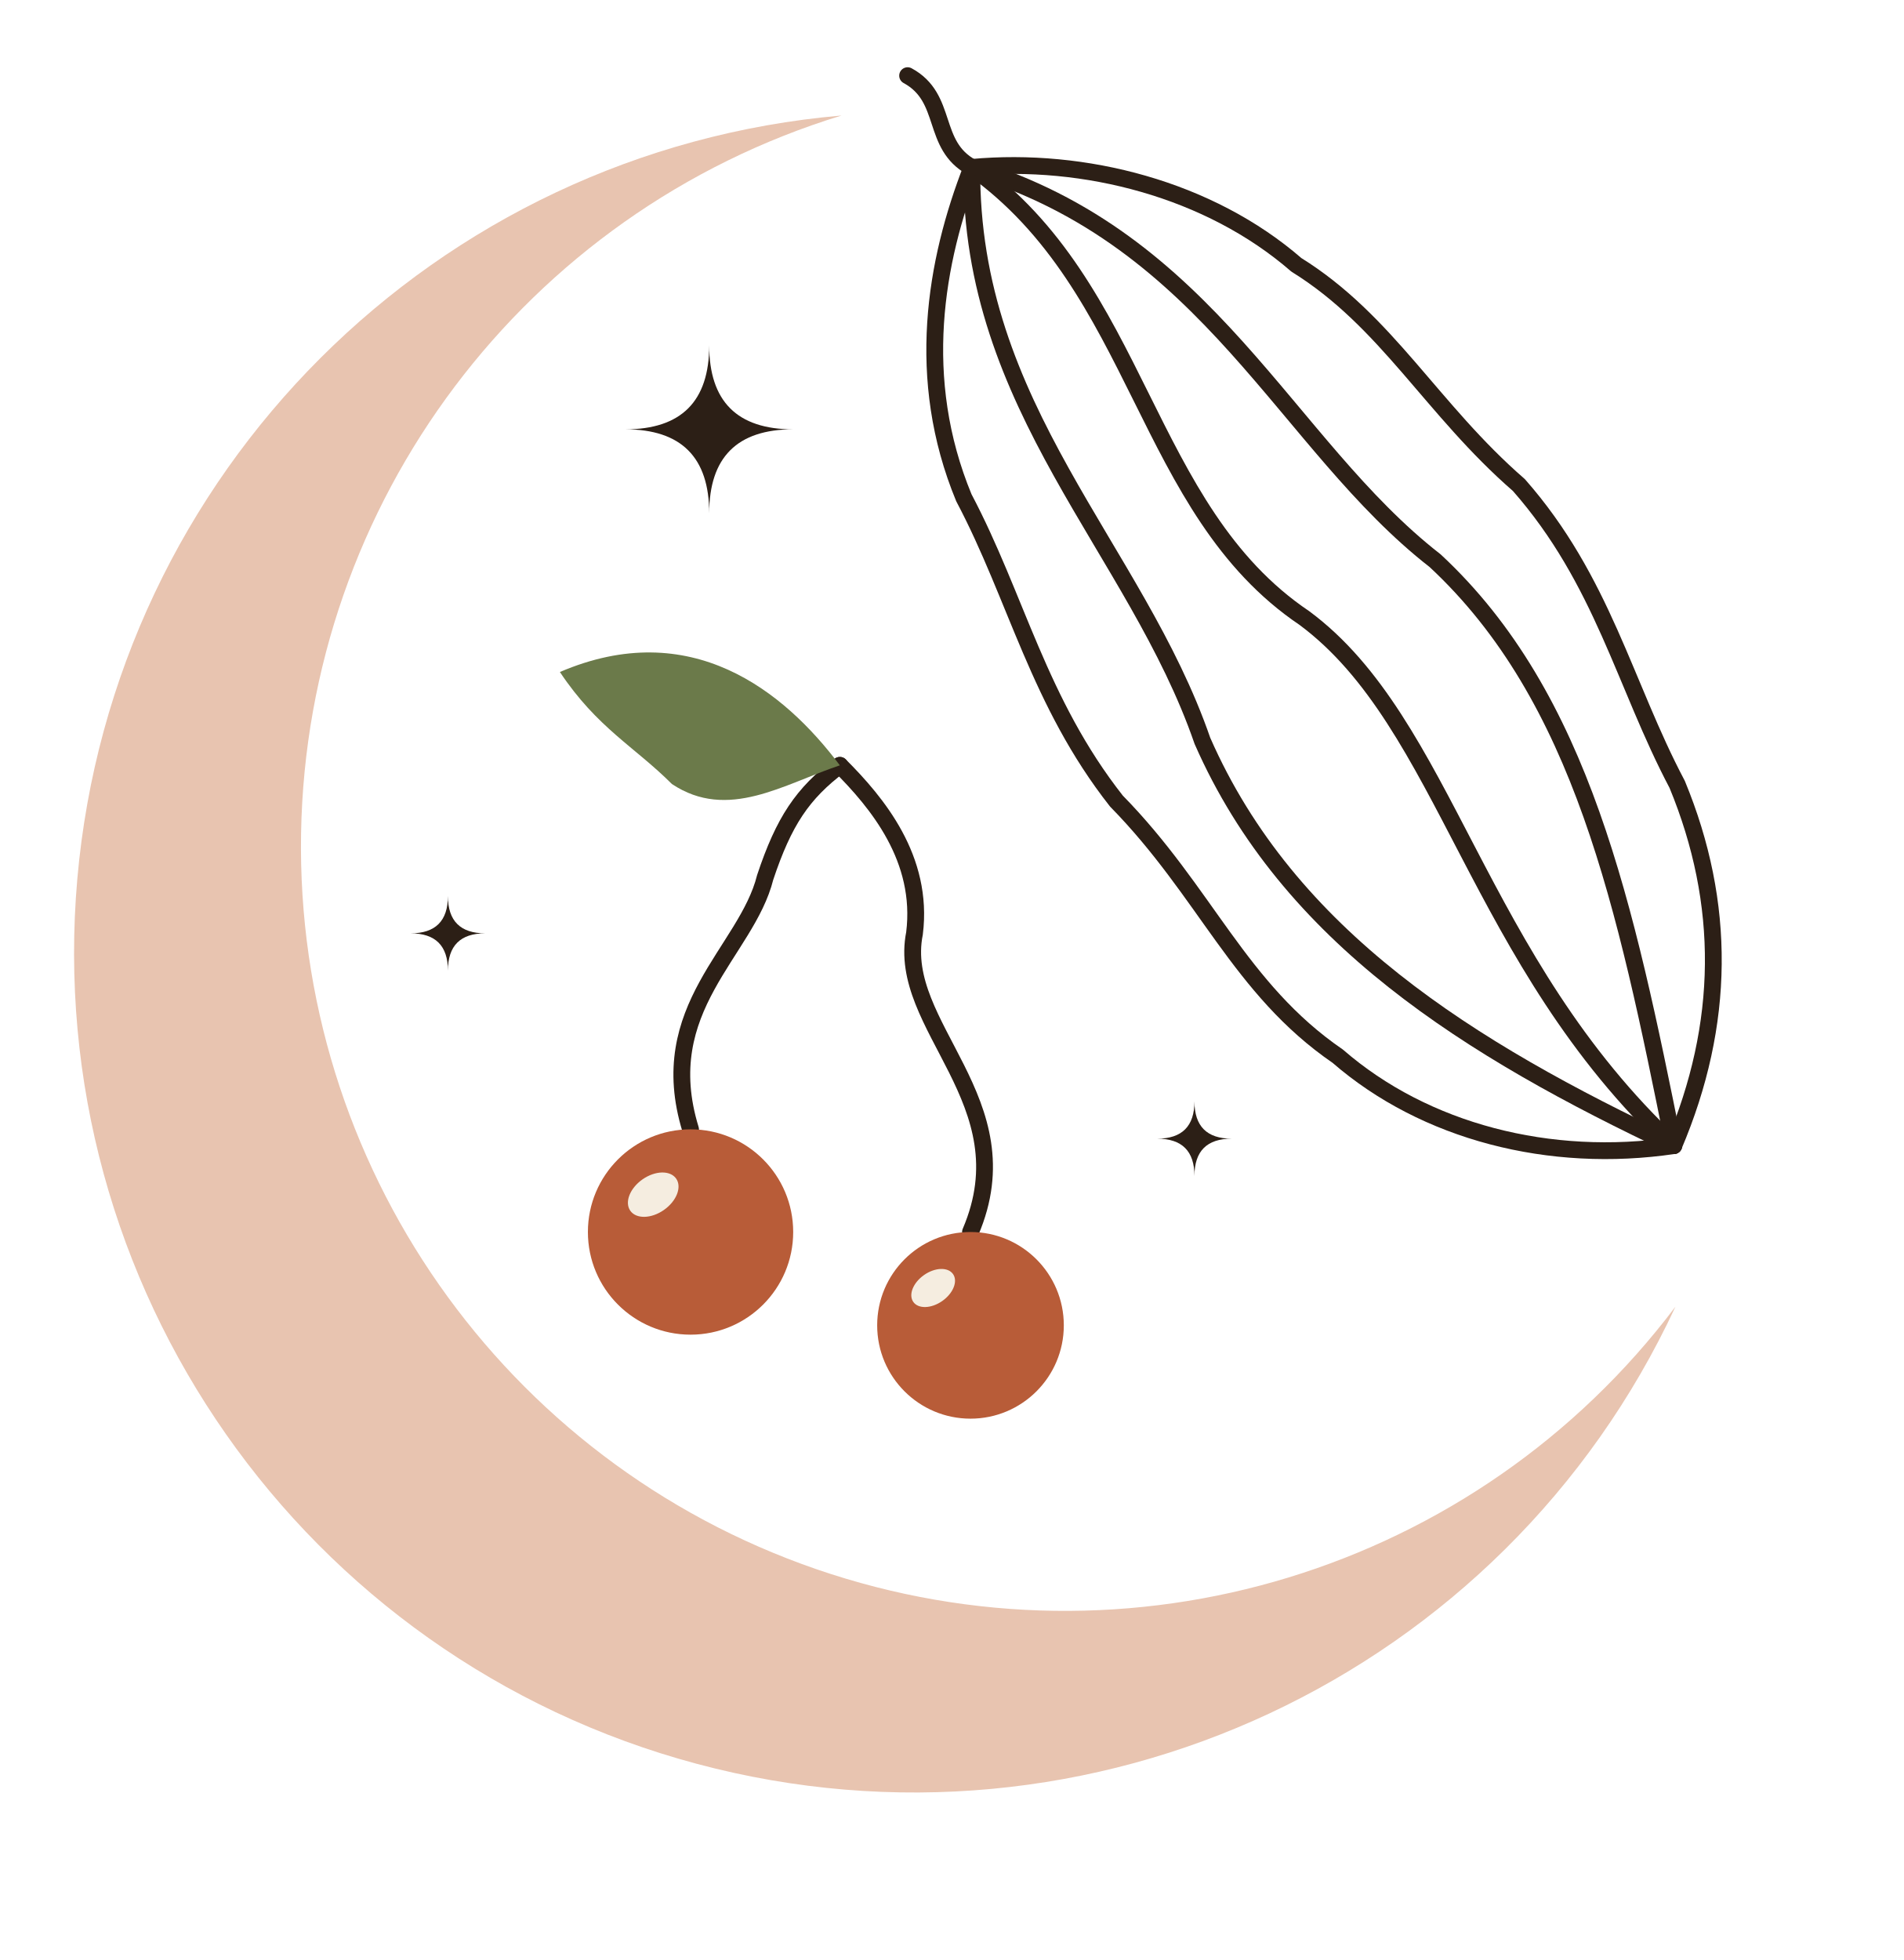
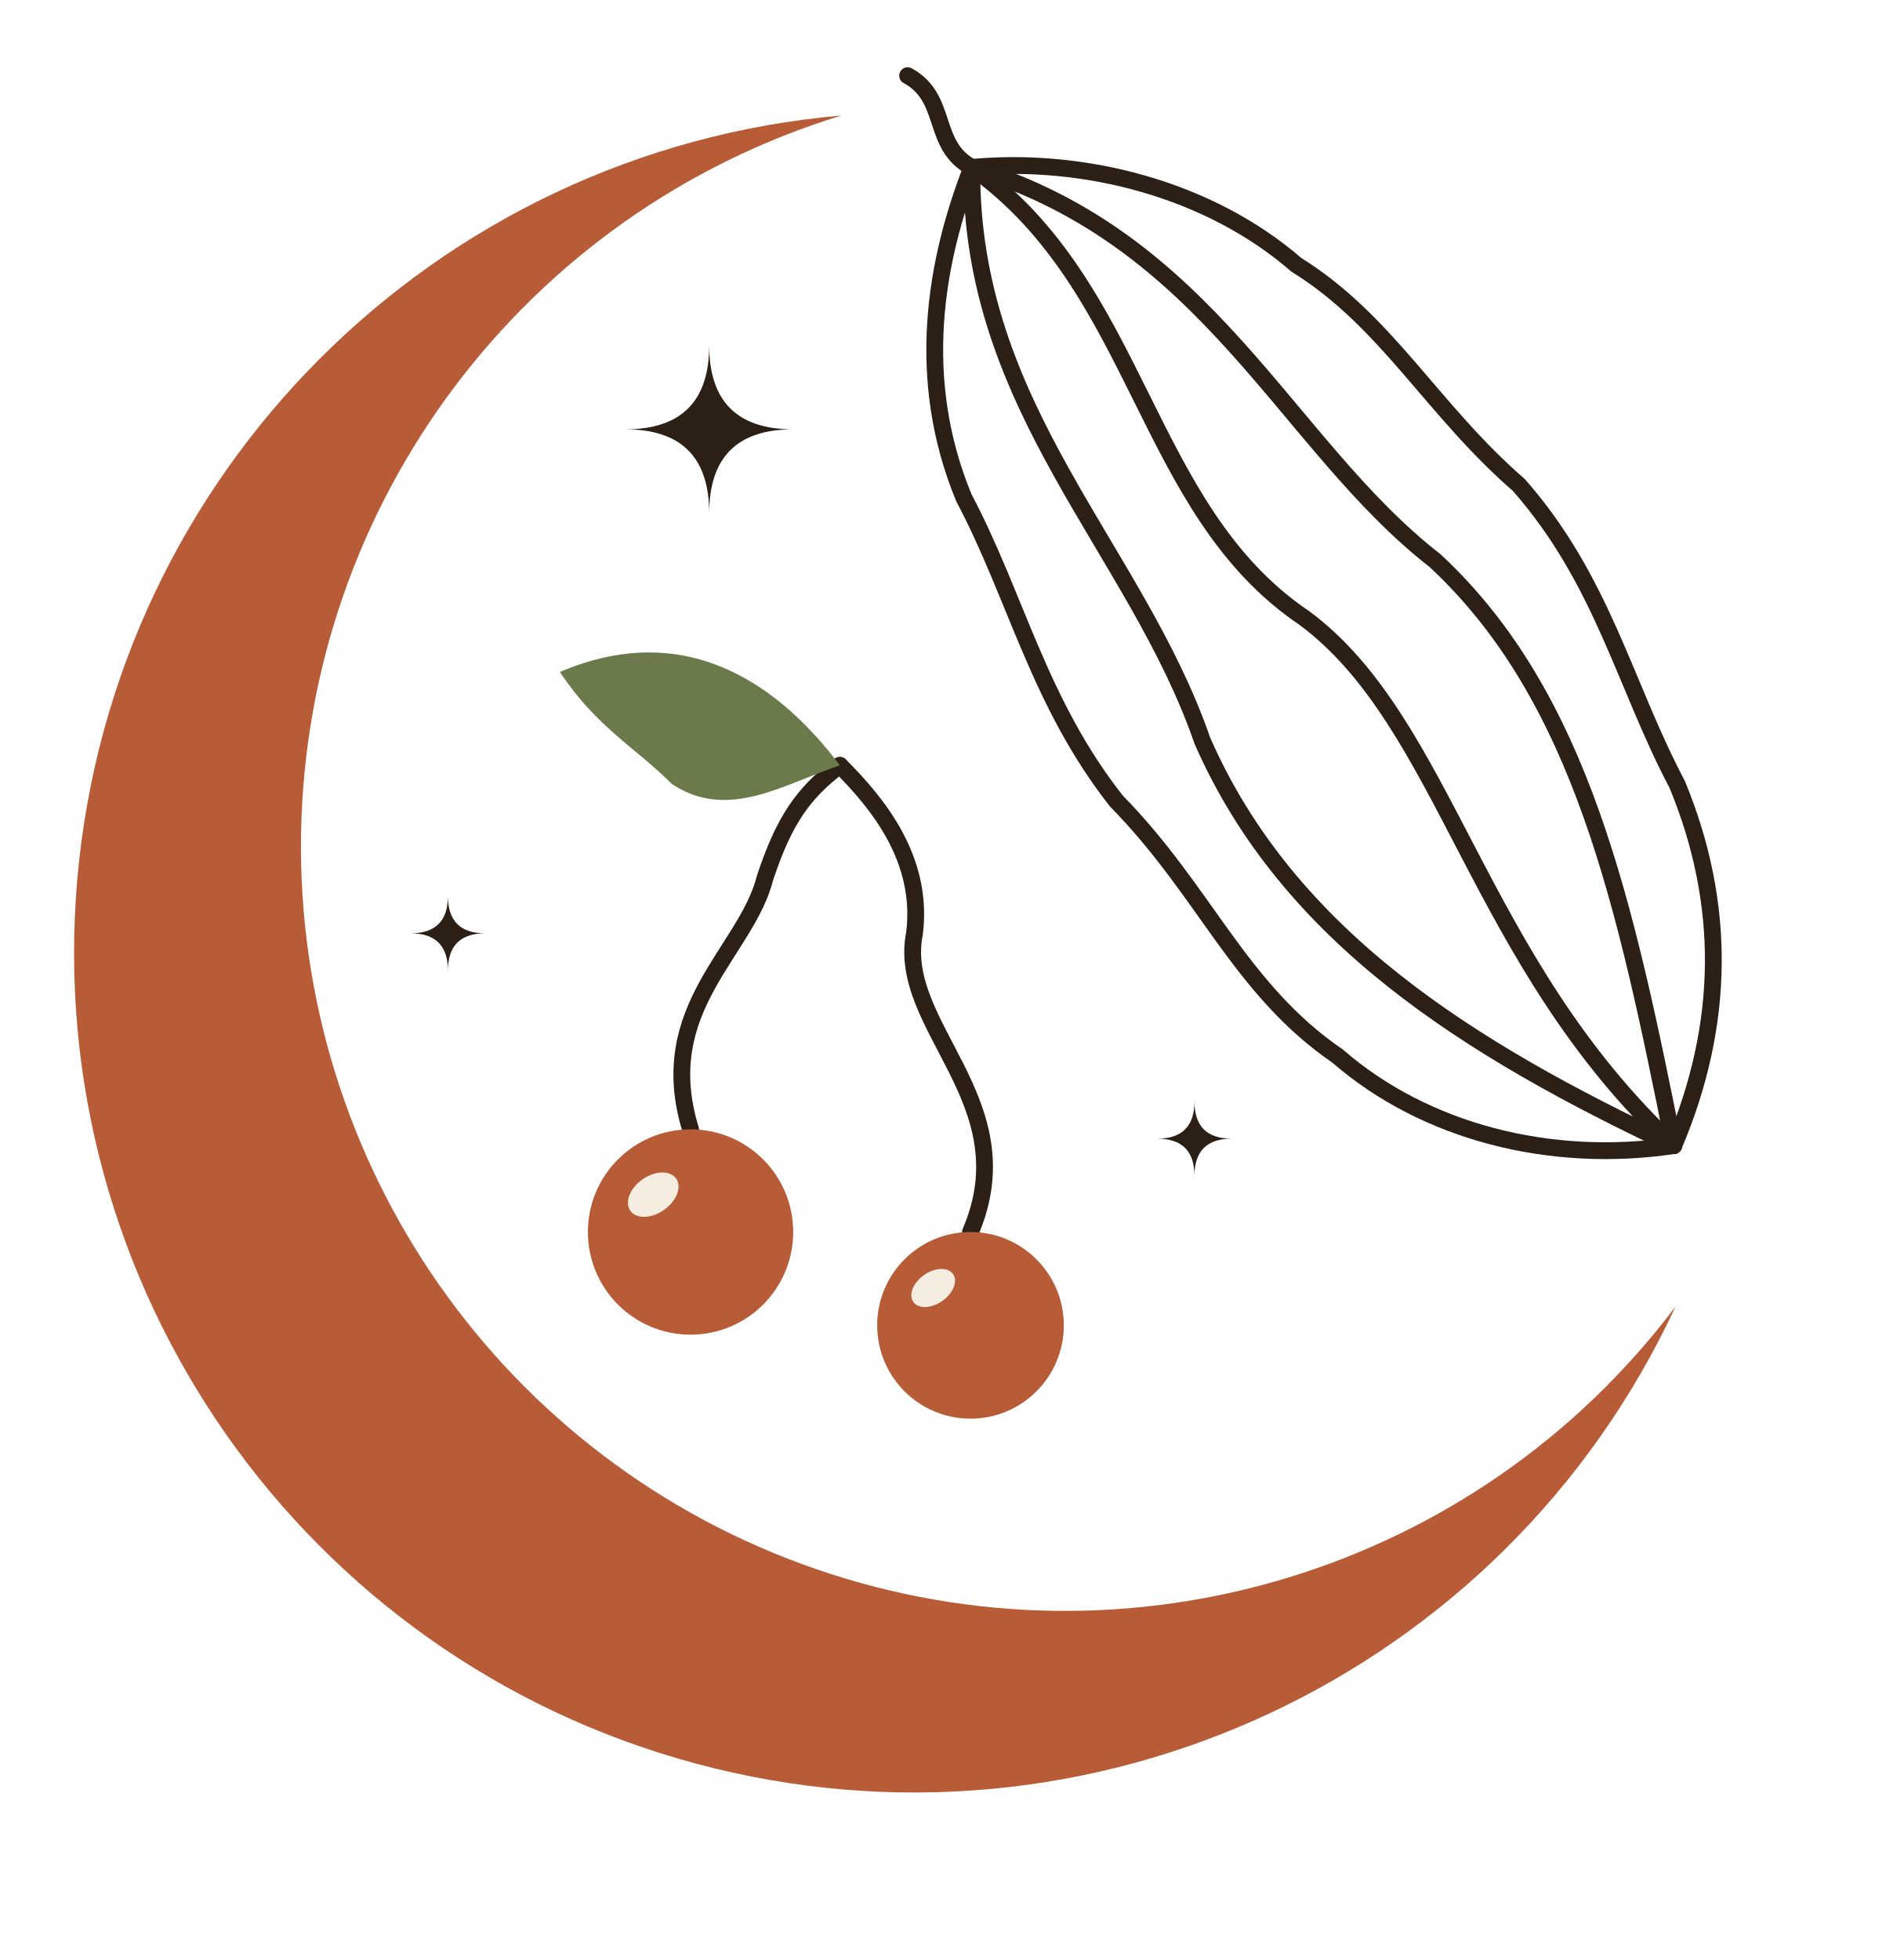
<svg xmlns="http://www.w3.org/2000/svg" viewBox="22 18 204 210">
-   <path d="M165 42.1 A90 90 0 1 0 165 197.9 A81.9 81.9 0 1 1 165 42.1 Z" transform="rotate(-35 120 120)" fill="#E8C4B0" />
+   <path d="M165 42.1 A90 90 0 1 0 165 197.9 A81.9 81.9 0 1 1 165 42.1 Z" transform="rotate(-35 120 120)" fill="#B85C38" />
  <g transform="translate(164 90) rotate(-35) scale(0.75)" fill="none" stroke="#2C1F16" stroke-width="2.40" stroke-linecap="round" stroke-linejoin="round">
    <path d="M0 -88 C14 -80 26 -66 30 -50 C36 -36 34 -22 38 -6 C40 12 34 26 32 42 C28 60 18 74 2 84 C-14 76 -26 62 -30 46 C-36 30 -32 16 -35 -2 C-36 -20 -30 -34 -28 -50 C-24 -68 -12 -80 0 -88 Z" />
    <path d="M0 -88 C10 -60 -8 -34 2 -8 C10 16 -6 46 2 84" />
    <path d="M0 -88 C22 -60 14 -30 22 -4 C28 24 16 52 2 84" />
    <path d="M0 -88 C-20 -60 -12 -30 -20 -2 C-26 28 -14 56 2 84" />
    <path d="M0 -88 C-3 -94 3 -98 0 -104" />
  </g>
  <g fill="none" stroke="#2C1F16" stroke-width="1.8" stroke-linecap="round">
    <path d="M96 139 C92 126 102 120 104 112 C106 106 108 103 112 100" />
    <path d="M126 150 C132 136 118 128 120 118 C121 110 116 104 112 100" />
  </g>
  <path d="M112 100 C106 92 96 84 82 90 C86 96 90 98 94 102 C100 106 106 102 112 100 Z" fill="#6B7A4A" />
  <circle cx="96" cy="150" r="11" fill="#B85C38" />
  <circle cx="126" cy="160" r="10" fill="#B85C38" />
  <ellipse cx="92" cy="146" rx="3" ry="2" transform="rotate(-35 92 146)" fill="#F5EDE0" />
  <ellipse cx="122" cy="156" rx="2.6" ry="1.7" transform="rotate(-35 122 156)" fill="#F5EDE0" />
  <g fill="#2C1F16">
    <path d="M98 55 Q98 64 107 64 Q98 64 98 73 Q98 64 89 64 Q98 64 98 55 Z" />
    <path d="M150 136 Q150 140 154 140 Q150 140 150 144 Q150 140 146 140 Q150 140 150 136 Z" />
    <path d="M70 114 Q70 118 74 118 Q70 118 70 122 Q70 118 66 118 Q70 118 70 114 Z" />
  </g>
</svg>
